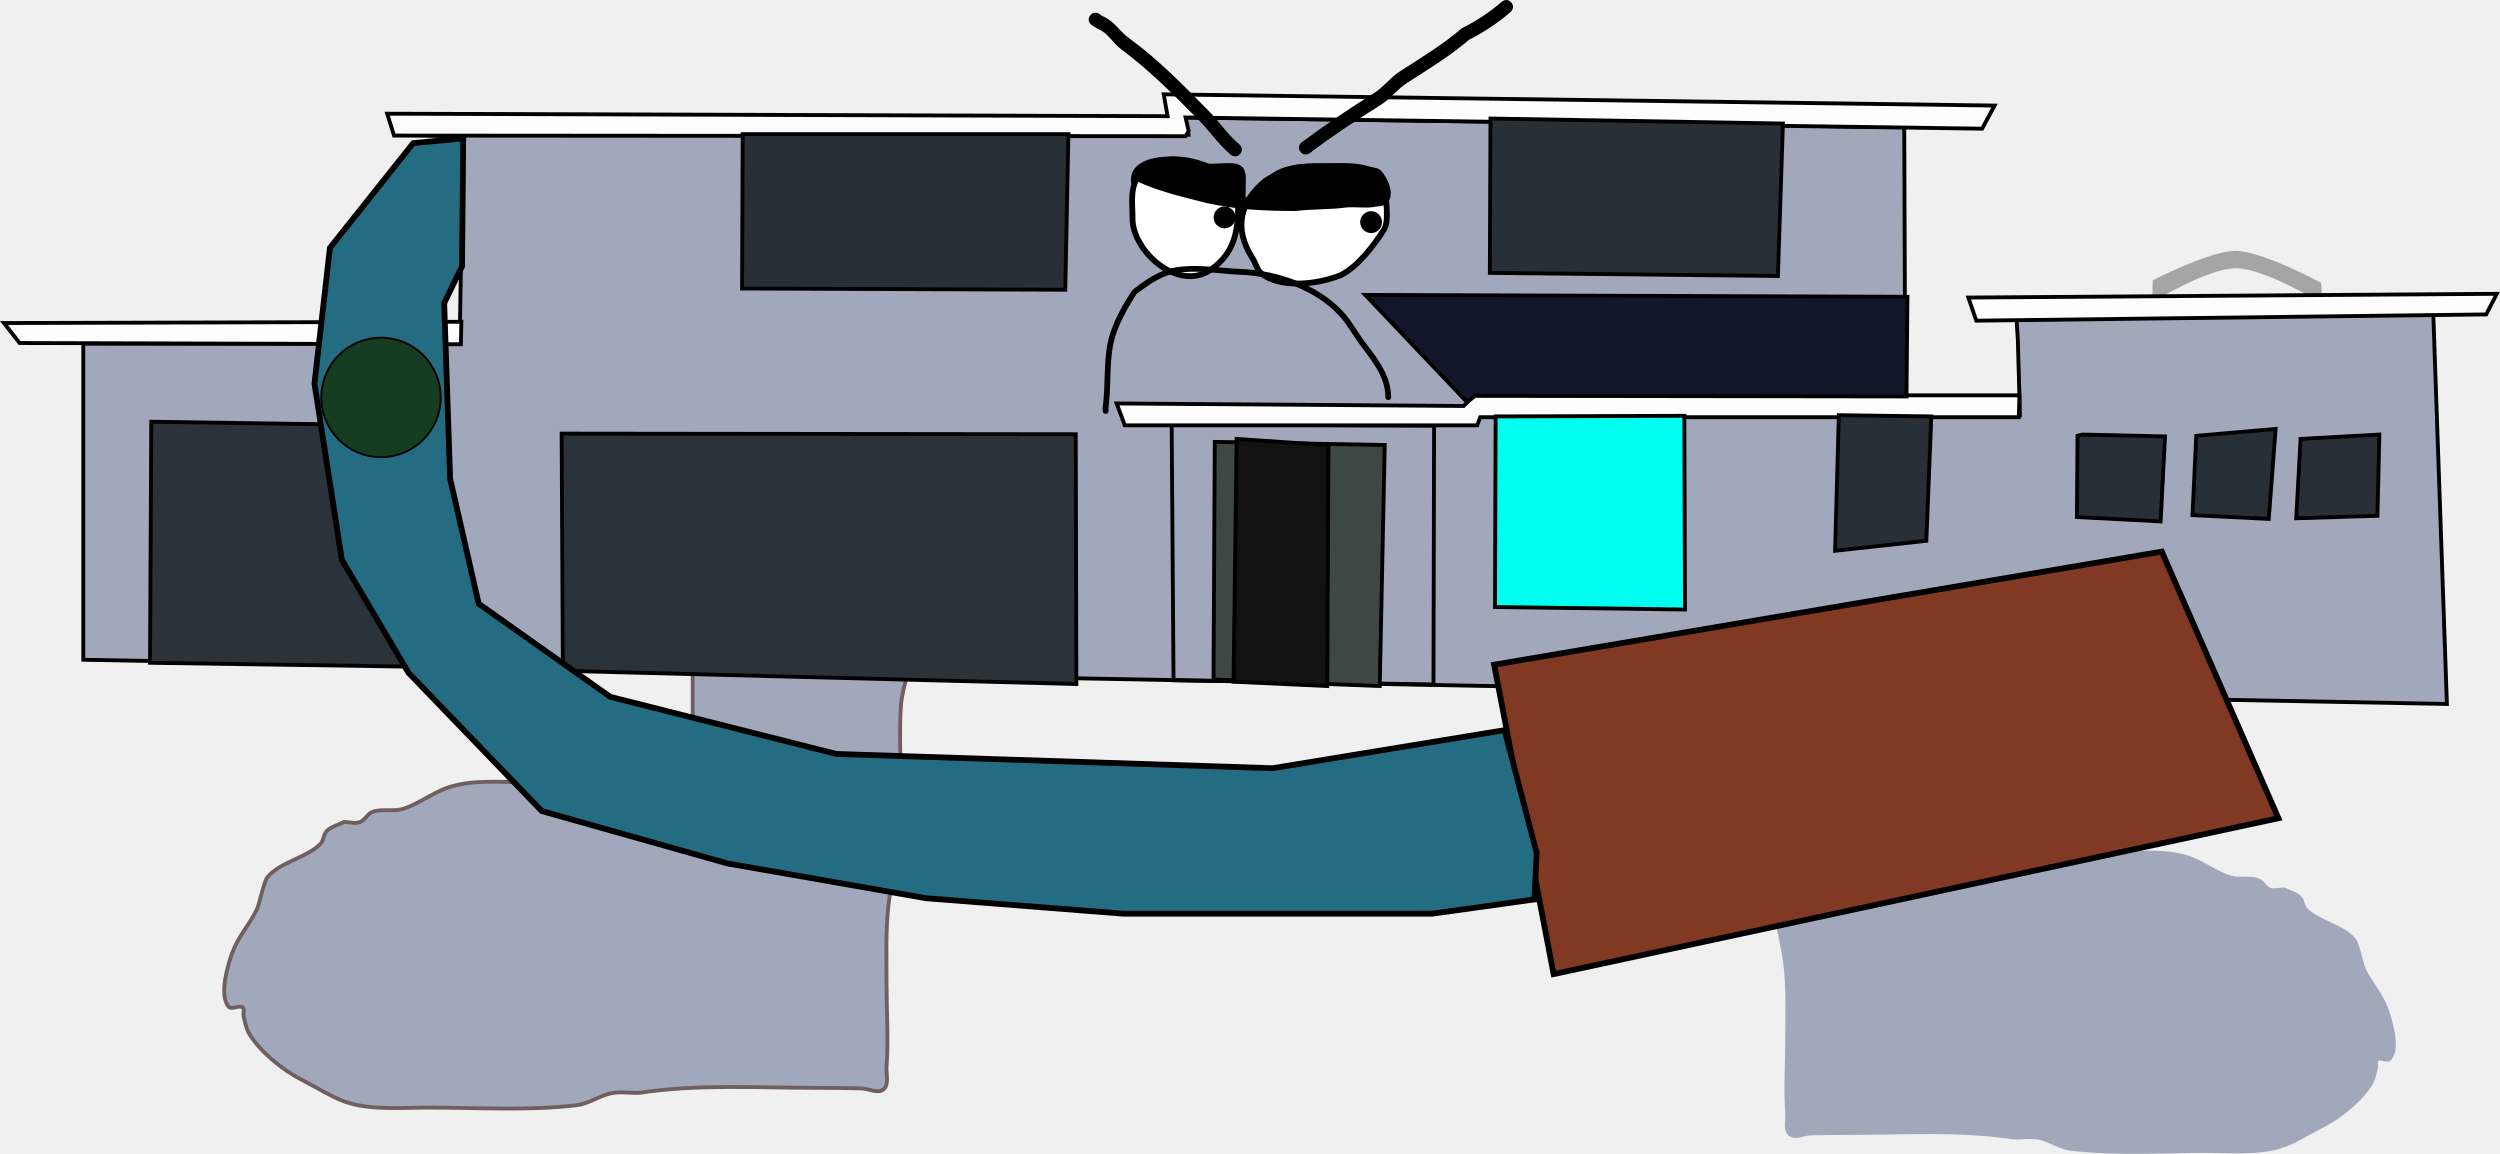
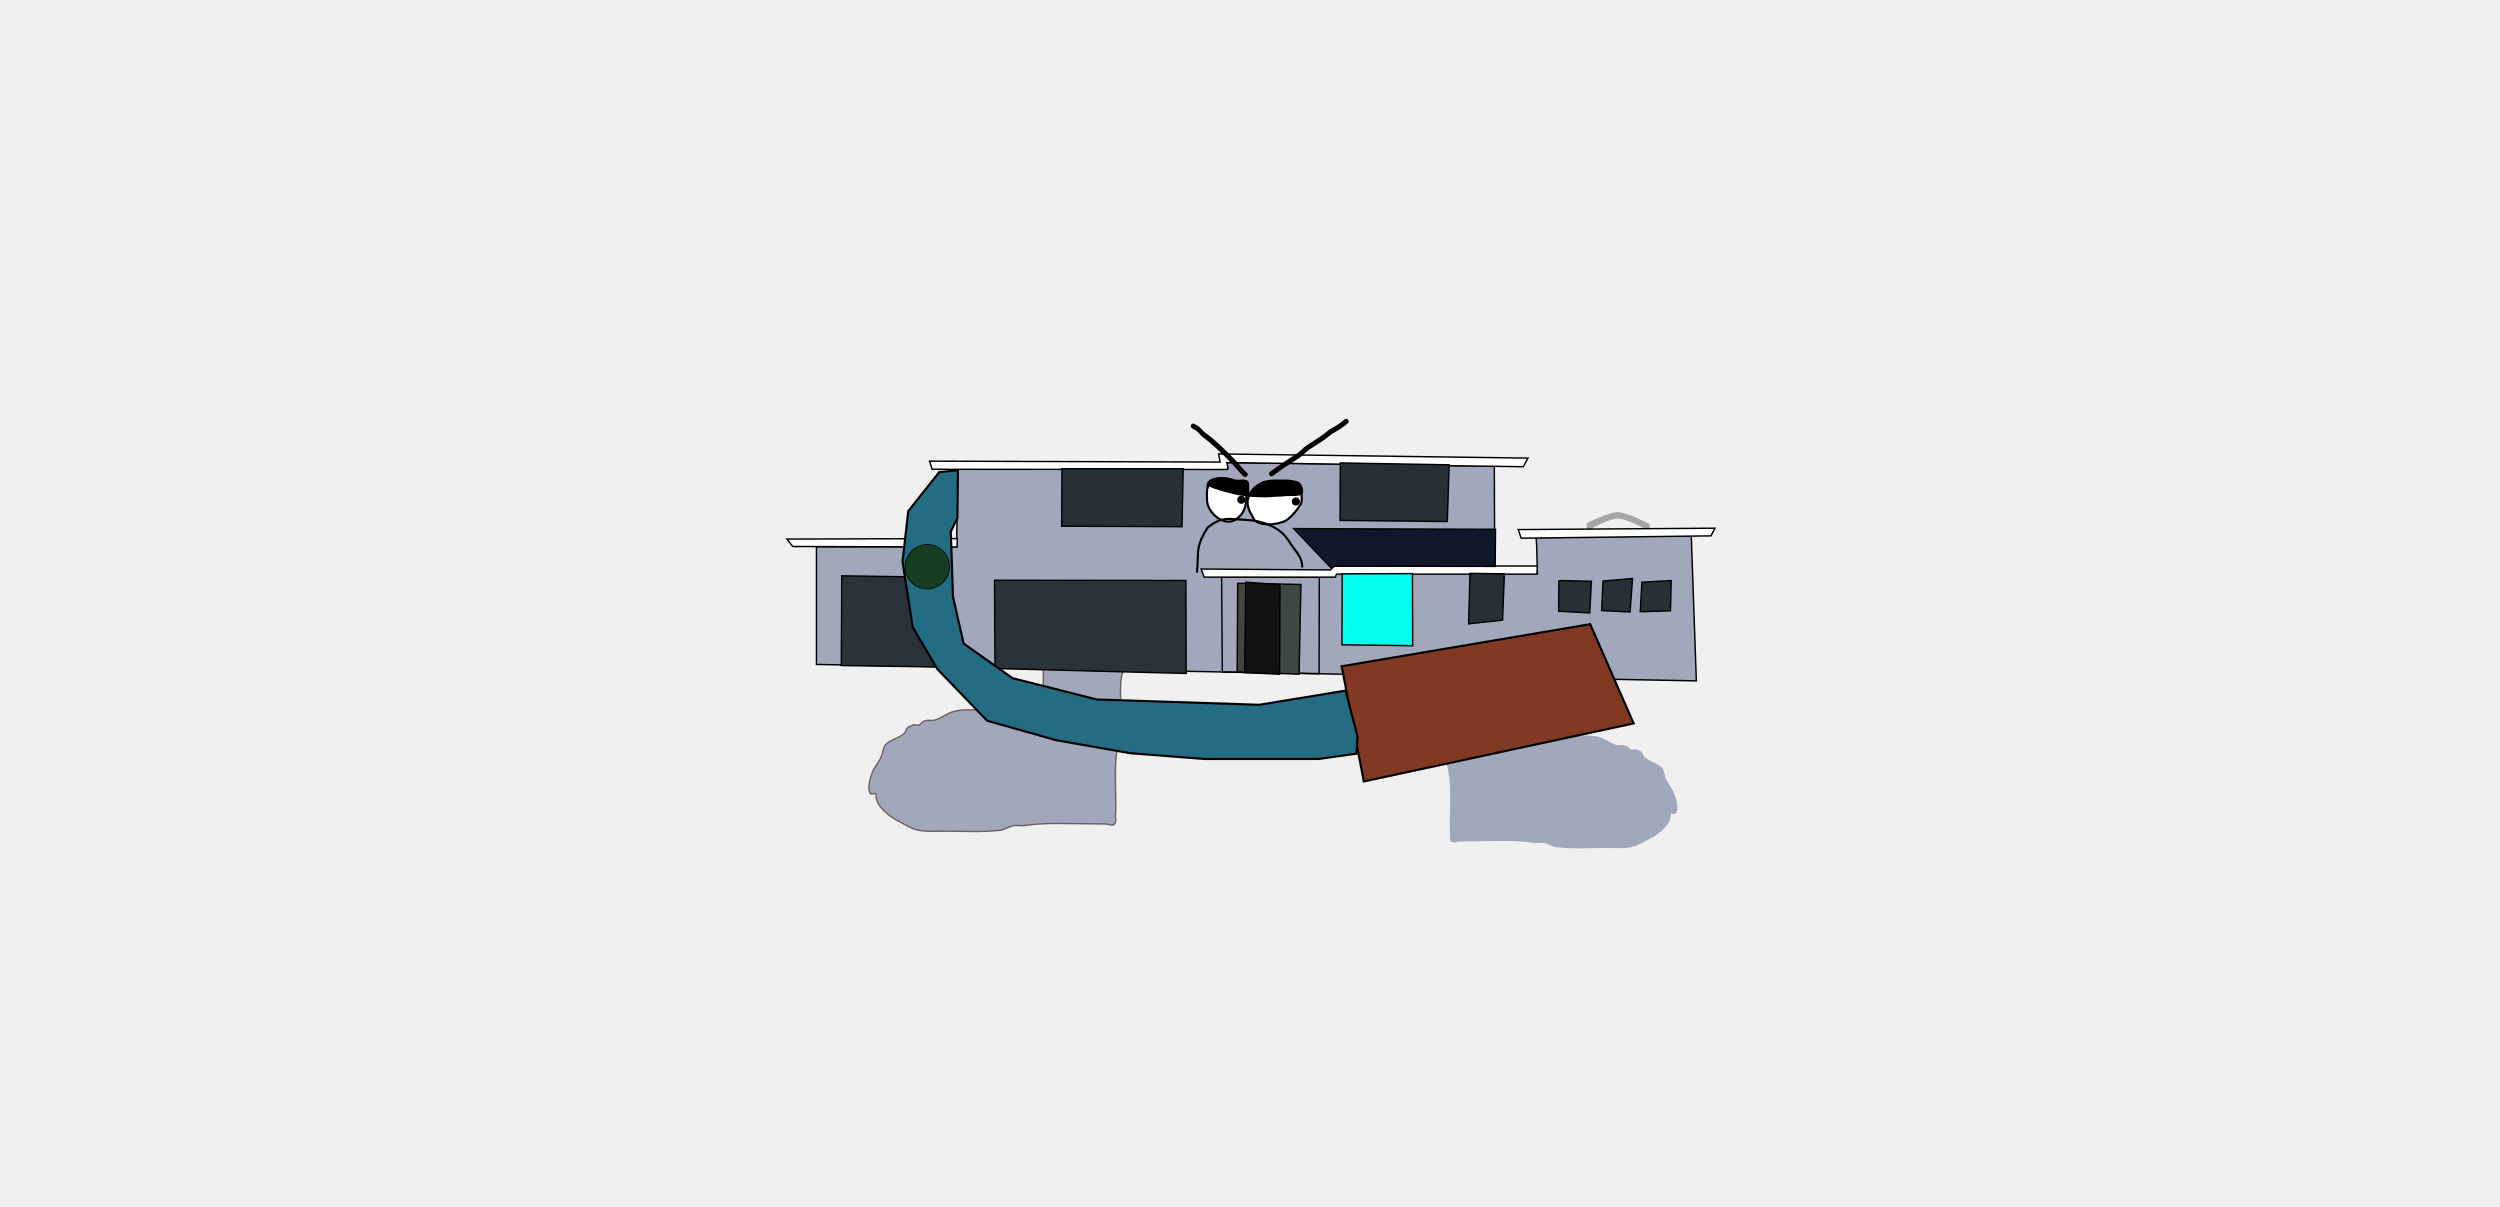
- <svg xmlns="http://www.w3.org/2000/svg" version="1.1" width="645.171" height="297.648" viewBox="0,0,645.171,297.648">
-   <g transform="translate(2.04404,-52.16844)">
+ <svg xmlns="http://www.w3.org/2000/svg" version="1.1" width="1733.093" height="836.336" viewBox="0,0,1733.093,836.336">
+   <g transform="translate(546.5466,238.1682)">
    <g data-paper-data="{&quot;isPaintingLayer&quot;:true}" stroke-linejoin="miter" stroke-miterlimit="10" stroke-dasharray="" stroke-dashoffset="0" style="mix-blend-mode: normal">
      <path d="M237.85,153.836c0.37,-1.327 -0.18,-2.916 0.526,-4.099c0.764,-1.279 2.422,-1.741 3.545,-2.72c0.511,-0.446 1.929,-1.207 1.335,-1.536c-0.778,-0.431 -1.638,0.765 -2.52,0.88c-1.249,0.163 -2.535,0.246 -3.84,0.28c-0.252,4.227 -2.333,6.865 -3.167,10.982c-0.143,0.704 -0.256,1.427 -0.345,2.164c1.899,-1.957 3.713,-3.252 4.465,-5.951zM233.529,178.16c0,13.284 0,26.569 0,39.853c-0.036,5.961 -2.752,10.75 -3.101,16.634c-0.668,11.27 0.653,22.733 -0.298,33.962c-0.477,5.633 -2.187,11.173 -2.849,16.788c-0.811,6.885 -0.536,13.886 -0.536,20.801c0,6.998 0.518,14.222 0,21.199c-0.146,1.963 0.735,4.565 -0.75,5.857c-1.446,1.258 -3.831,-0.149 -5.748,-0.204c-3.91,-0.111 -7.822,-0.142 -11.733,-0.142c-15.113,0 -30.537,-1.009 -45.483,1.279c-2.697,0.118 -5.504,-0.471 -8.093,0.293c-2.785,0.822 -5.326,2.576 -8.21,2.914c-12.596,1.478 -25.72,0.601 -38.38,0.601c-6.907,0 -15.084,0.805 -21.676,-1.625c-3.354,-1.237 -7.635,-3.935 -10.938,-5.583c-4.706,-2.394 -10.693,-7.192 -13.478,-11.88c-0.808,-1.359 -1.06,-2.985 -1.445,-4.518c-0.183,-0.732 0.385,-1.846 -0.253,-2.248c-1.024,-0.647 -2.853,0.726 -3.63,-0.205c-2.521,-3.023 -0.134,-10.827 0.956,-13.839c1.581,-4.371 4.363,-7.132 6.329,-11.18c0.788,-1.621 1.768,-7.134 2.776,-8.38c3.175,-3.927 10.308,-5.077 13.666,-8.588c0.879,-0.919 0.78,-2.544 1.712,-3.408c1.21,-1.122 2.936,-1.507 4.404,-2.26c1.342,0.021 2.759,0.508 4.025,0.063c1.303,-0.459 1.931,-2.106 3.215,-2.613c2.47,-0.974 5.389,-0.026 7.924,-0.816c3.926,-1.224 7.498,-4.008 11.271,-5.388c6.254,-2.288 14.148,-1.478 20.688,-1.478c11.871,0 23.742,0 35.614,0c2.175,0 4.637,1.41 6.517,0.317c1.21,-0.704 0.692,-5.677 0.691,-5.828c-0.03,-4.239 0,-8.48 0,-12.719c0,-18.655 0,-37.31 0,-55.964c0,-5.43 1.42,-12.931 0.057,-18.168c-0.697,-2.679 -1.735,-5.35 -1.753,-8.119c-0.009,-1.371 -0.115,-9.138 0.502,-9.85c2.167,-2.501 10.404,-1.57 13.468,-1.597c11.876,-0.105 23.758,-0 35.634,-0c5.289,0 10.841,-0.455 16.111,0c2.001,0.173 4.896,-0.823 5.959,0.88c1.173,1.879 -0.317,4.547 -1.346,6.508c-0.622,1.184 -2.573,1.175 -3.281,2.31c-0.561,0.9 0.162,2.161 -0.142,3.177c-1.142,3.827 -2.162,4.19 -4.819,6.72l-0.199,3.093c0,0 -0.219,2.108 -2.328,1.889c-0.742,-0.077 -1.196,-0.388 -1.472,-0.759c0.045,4.157 0.42,8.428 0.42,12.218z" data-paper-data="{&quot;index&quot;:null}" fill="#a1a8bb" fill-rule="nonzero" stroke="#715f5f" stroke-width="1" stroke-linecap="butt" />
      <path d="M453.104,185.977c-0.081,-0.676 -0.185,-1.337 -0.316,-1.982c-0.764,-3.77 -2.67,-6.187 -2.901,-10.058c-1.196,-0.031 -2.373,-0.107 -3.517,-0.256c-0.808,-0.105 -1.595,-1.201 -2.308,-0.806c-0.544,0.301 0.755,0.998 1.223,1.407c1.028,0.897 2.547,1.32 3.247,2.492c0.647,1.083 0.143,2.539 0.482,3.754c0.689,2.472 2.35,3.659 4.09,5.451zM453.356,191.613c-0.253,0.34 -0.669,0.625 -1.348,0.695c-1.931,0.201 -2.132,-1.73 -2.132,-1.73l-0.182,-2.833c-2.433,-2.317 -3.368,-2.65 -4.413,-6.155c-0.278,-0.93 0.384,-2.086 -0.13,-2.91c-0.648,-1.039 -2.436,-1.031 -3.005,-2.116c-0.943,-1.797 -2.307,-4.24 -1.233,-5.961c0.974,-1.56 3.626,-0.648 5.458,-0.806c4.827,-0.417 9.912,0 14.756,0c10.878,0 21.76,-0.096 32.638,0c2.806,0.025 10.351,-0.828 12.335,1.463c0.565,0.652 0.468,7.766 0.46,9.021c-0.016,2.536 -0.966,4.982 -1.605,7.436c-1.249,4.796 0.052,11.667 0.052,16.64c0,17.086 0,34.172 0,51.258c0,3.883 0.028,7.767 0,11.65c-0.001,0.139 -0.476,4.694 0.632,5.338c1.722,1.001 3.977,-0.29 5.969,-0.29c10.873,0 21.746,0 32.619,0c5.99,0 13.22,-0.742 18.948,1.353c3.456,1.264 6.728,3.814 10.324,4.935c2.322,0.724 4.995,-0.144 7.258,0.748c1.177,0.464 1.752,1.973 2.945,2.393c1.159,0.408 2.458,-0.038 3.687,-0.058c1.344,0.69 2.925,1.043 4.033,2.07c0.854,0.792 0.763,2.28 1.568,3.122c3.075,3.216 9.609,4.269 12.517,7.866c0.923,1.141 1.821,6.19 2.542,7.675c1.801,3.708 4.348,6.236 5.797,10.24c0.998,2.759 3.185,9.907 0.875,12.676c-0.711,0.852 -2.386,-0.405 -3.325,0.188c-0.584,0.369 -0.063,1.389 -0.231,2.059c-0.352,1.405 -0.583,2.893 -1.323,4.138c-2.551,4.294 -8.034,8.688 -12.345,10.881c-3.025,1.509 -6.946,3.98 -10.018,5.113c-6.037,2.226 -13.527,1.488 -19.853,1.488c-11.595,-0 -23.615,0.803 -35.152,-0.551c-2.642,-0.31 -4.969,-1.916 -7.52,-2.669c-2.371,-0.7 -4.942,-0.16 -7.413,-0.268c-13.689,-2.096 -27.817,-1.171 -41.658,-1.172c-3.582,-0 -7.165,0.029 -10.747,0.13c-1.755,0.05 -3.94,1.339 -5.264,0.187c-1.36,-1.183 -0.553,-3.567 -0.687,-5.365c-0.474,-6.39 0,-13.006 0,-19.416c0,-6.334 0.251,-12.746 -0.491,-19.052c-0.606,-5.143 -2.172,-10.217 -2.609,-15.376c-0.871,-10.285 0.339,-20.784 -0.273,-31.106c-0.319,-5.39 -2.807,-9.776 -2.84,-15.236c0,-12.167 0,-24.335 0,-36.502c0,-3.471 0.343,-7.383 0.384,-11.19z" data-paper-data="{&quot;index&quot;:null}" fill="#a1a8bb" fill-rule="nonzero" stroke="#a1a8bb" stroke-width="1" stroke-linecap="butt" />
      <path d="M415.559,129.591v0.715h-0.715z" data-paper-data="{&quot;index&quot;:null}" fill="#000000" fill-rule="nonzero" stroke="none" stroke-width="1" stroke-linecap="butt" opacity="0.966" />
      <path d="M447.988,141.037h-0.715z" data-paper-data="{&quot;index&quot;:null}" fill="#000000" fill-rule="nonzero" stroke="none" stroke-width="1" stroke-linecap="butt" opacity="0.966" />
      <path d="M479.463,240.23l2.146,0.477l-0.477,1.669l-1.311,0.477l-0.835,-1.311z" data-paper-data="{&quot;index&quot;:null}" fill="#fe00ff" fill-rule="evenodd" stroke="none" stroke-width="1" stroke-linecap="butt" opacity="0.004" />
      <path d="M553.39,130.143l0.104,-5.627c0,0 14.716,-7.607 21.363,-7.607c6.887,0 22.093,8.233 22.093,8.233l0.417,5.419c0,0 -14.975,-9.171 -22.405,-9.171c-7.222,0 -21.572,8.754 -21.572,8.754z" data-paper-data="{&quot;index&quot;:null}" fill="#a5a5a5" fill-rule="nonzero" stroke="#000000" stroke-width="0" stroke-linecap="butt" />
      <path d="M19.449,222.43v-81.571h97.125l0.899,-53.436l-17.697,-0.553l180.562,0.138l24.333,-0.069l-0.83,-4.424l185.54,2.489l0.277,74.313h29.587l-0.553,-19.632l-0.346,-5.115l107.563,-1.383l3.516,100.65z" data-paper-data="{&quot;index&quot;:null}" fill="#a1a8bb" fill-rule="nonzero" stroke="#000000" stroke-width="1" stroke-linecap="round" />
      <path d="M36.672,223.211l0.323,-62.204l66.437,0.968l1.29,62.244z" data-paper-data="{&quot;index&quot;:null}" fill="#2a333a" fill-rule="nonzero" stroke="#000000" stroke-width="1" stroke-linecap="round" />
      <path d="M143.221,226.154l-0.323,-62.083l132.672,0.161l0.161,64.461l-131.503,-3.386z" data-paper-data="{&quot;index&quot;:null}" fill="#2a333a" fill-rule="nonzero" stroke="#000000" stroke-width="1" stroke-linecap="round" />
      <path d="M300.807,227.727l-0.484,-66.034l67.727,0.323l-0.161,66.8z" data-paper-data="{&quot;index&quot;:null}" fill="none" fill-rule="nonzero" stroke="#000000" stroke-width="1" stroke-linecap="round" />
      <path d="M311.127,227.525l0.323,-61.317l43.861,0.806l-1.29,62.204z" data-paper-data="{&quot;index&quot;:null}" fill="#3d4844" fill-rule="nonzero" stroke="#000000" stroke-width="1" stroke-linecap="round" />
      <path d="M316.287,228.089l0.806,-62.647l23.704,1.613l-0.323,62.164z" data-paper-data="{&quot;index&quot;:null}" fill="#121212" fill-rule="nonzero" stroke="#000000" stroke-width="1" stroke-linecap="round" />
      <path d="M379.177,161.935h-90.948l-2.096,-5.644l89.537,0.645l2.741,-2.741h140.695l-0.161,5.644h-139.001z" data-paper-data="{&quot;index&quot;:null}" fill="#fdfdfd" fill-rule="nonzero" stroke="#000000" stroke-width="1" stroke-linecap="round" />
      <path d="M505.923,128.958l136.381,-0.968l-2.741,5.321l-131.584,1.613z" data-paper-data="{&quot;index&quot;:null}" fill="#fdfdfd" fill-rule="nonzero" stroke="#000000" stroke-width="1" stroke-linecap="round" />
      <path d="M304.717,86.024l-0.806,1.29l-204.269,-0.161l-1.774,-5.644l201.407,0.645l-1.008,-5.644l214.428,2.903l-3.225,5.966l-205.559,-2.903z" data-paper-data="{&quot;index&quot;:null}" fill="#fdfdfd" fill-rule="nonzero" stroke="#000000" stroke-width="1" stroke-linecap="round" />
      <path d="M273.676,86.79l-0.806,40.152l-83.409,-0.323l0.161,-39.83z" data-paper-data="{&quot;index&quot;:null}" fill="#273037" fill-rule="nonzero" stroke="#000000" stroke-width="1" stroke-linecap="round" />
      <path d="M458.07,84.049l-1.29,39.346l-74.338,-0.806l0.161,-39.83z" data-paper-data="{&quot;index&quot;:null}" fill="#273037" fill-rule="nonzero" stroke="#000000" stroke-width="1" stroke-linecap="round" />
      <path d="M489.958,154.477l-111.306,-0.161l-2.096,1.613l-26.284,-27.655l139.929,0.484z" data-paper-data="{&quot;index&quot;:null}" fill="#10172a" fill-rule="nonzero" stroke="#000000" stroke-width="1" stroke-linecap="round" />
      <path d="M535.392,164.313l21.286,0.484l-1.129,21.931l-21.608,-1.129l0.161,-20.963z" data-paper-data="{&quot;index&quot;:null}" fill="#273037" fill-rule="nonzero" stroke="#000000" stroke-width="1" stroke-linecap="round" />
      <path d="M585.22,162.862l-1.774,23.221l-19.673,-0.968l0.968,-20.479z" data-paper-data="{&quot;index&quot;:null}" fill="#273037" fill-rule="nonzero" stroke="#000000" stroke-width="1" stroke-linecap="round" />
      <path d="M611.988,164.313l-0.484,20.963l-20.963,0.645l1.129,-20.479z" data-paper-data="{&quot;index&quot;:null}" fill="#273037" fill-rule="nonzero" stroke="#000000" stroke-width="1" stroke-linecap="round" />
      <path d="M496.368,159.637l-1.29,32.09l-23.543,2.58l0.968,-34.992z" data-paper-data="{&quot;index&quot;:null}" fill="#273037" fill-rule="nonzero" stroke="#000000" stroke-width="1" stroke-linecap="round" />
      <path d="M432.632,159.476l0.161,49.989l-49.021,-0.645l0.161,-49.183z" data-paper-data="{&quot;index&quot;:null}" fill="#00fff0" fill-rule="nonzero" stroke="#000000" stroke-width="1" stroke-linecap="round" />
      <path d="M116.896,141.012l-113.886,-0.323l-4.031,-5.16l118.038,-0.323z" data-paper-data="{&quot;index&quot;:null}" fill="#fdfdfd" fill-rule="nonzero" stroke="#000000" stroke-width="1" stroke-linecap="round" />
      <path d="M321.095,118.643c-4.801,-7.551 -3.124,-14.425 3.376,-19.79c0.078,-0.031 0.122,-0.054 0.122,-0.054l1.23,-0.76c5.954,-0.862 13.115,-1.877 19.109,-1.022c3.465,0.494 7.102,2.475 10.461,3.691c0.218,3.107 1.061,8.53 -0.237,10.63c-2.484,4.019 -6.972,9.837 -11.265,11.874c-5.362,2.14 -14.239,3.426 -19.599,0.134c-2.103,-1.292 -1.925,-2.703 -3.197,-4.703z" data-paper-data="{&quot;noHover&quot;:false,&quot;origItem&quot;:[&quot;Path&quot;,{&quot;applyMatrix&quot;:true,&quot;segments&quot;:[[[289.194,131.60388],[0,0],[0.61847,0.97267]],[[290.73983,133.87831],[-1.02306,-0.6283],[2.60738,1.60128]],[[300.21264,133.80412],[-2.60801,1.0407],[2.08825,-0.99077]],[[305.66653,128.07122],[-1.20826,1.95486],[0.63133,-1.02146]],[[305.78825,122.92616],[0.10594,1.5115],[-1.63383,-0.59116]],[[300.71919,121.15003],[1.68523,0.24023],[-2.91559,-0.41565]],[[291.48142,121.64145],[2.89631,-0.41929],[0,0]],[290.88616,122.00818],[[290.82704,122.03403],[0.03793,-0.01525],[-3.16173,2.6095]],[[289.194,131.60385],[-2.33531,-3.67269],[0,0]]],&quot;closed&quot;:true,&quot;fillColor&quot;:[0,0,0,1]}],&quot;index&quot;:null}" fill="#ffffff" fill-rule="nonzero" stroke="#000000" stroke-width="1.5" stroke-linecap="butt" />
      <path d="M317.757,100.19c-0.24,0.528 -0.238,1.037 -0.238,1.037l0.002,0.894c0,7.747 0.107,14.645 -7.124,19.661c-8.372,5.808 -20.321,-4.814 -20.175,-13.397c0,-3.881 -0.753,-7.875 1.777,-11.145c5.79,-7.484 19.562,-3.077 25.758,2.951z" data-paper-data="{&quot;noHover&quot;:false,&quot;origItem&quot;:[&quot;Path&quot;,{&quot;applyMatrix&quot;:true,&quot;segments&quot;:[[[273.13308,120.85315],[0,0],[-3.35674,-3.26583]],[[259.25756,119.26315],[3.13711,-4.05461],[-1.37074,1.77164]],[[258.30818,125.26701],[0,-2.1024],[-0.0792,4.65011]],[[269.16696,132.48038],[-4.53579,3.14676],[3.9174,-2.71774]],[[273.0029,121.89445],[0,4.1973],[0,0]],[273.0029,121.41265],[[273.13308,120.85314],[-0.13018,0.28622],[0,0]]],&quot;closed&quot;:true,&quot;fillColor&quot;:[0,0,0,1]}],&quot;index&quot;:null}" fill="#ffffff" fill-rule="nonzero" stroke="#000000" stroke-width="1.5" stroke-linecap="butt" />
      <path d="M311.154,108.275c0,-1.559 1.264,-2.823 2.823,-2.823c1.559,0 2.823,1.264 2.823,2.823c0,1.559 -1.264,2.823 -2.823,2.823c-1.559,0 -2.823,-1.264 -2.823,-2.823z" data-paper-data="{&quot;index&quot;:null}" fill="#000000" fill-rule="nonzero" stroke="none" stroke-width="1" stroke-linecap="butt" />
      <path d="M348.971,109.496c0,-1.559 1.264,-2.823 2.823,-2.823c1.559,0 2.823,1.264 2.823,2.823c0,1.559 -1.264,2.823 -2.823,2.823c-1.559,0 -2.823,-1.264 -2.823,-2.823z" data-paper-data="{&quot;index&quot;:null}" fill="#000000" fill-rule="nonzero" stroke="none" stroke-width="1" stroke-linecap="butt" />
      <path d="M279.234,56.242c0.969,-1.453 2.422,-0.484 2.422,-0.484l0.728,0.53c3.288,1.343 4.301,3.837 7.024,5.804c7.406,5.349 13.991,12.127 20.466,18.692c2.755,2.793 4.905,6.142 7.907,8.616c0,0 1.342,1.118 0.224,2.46c-1.118,1.342 -2.46,0.224 -2.46,0.224c-3.09,-2.601 -5.308,-5.959 -8.16,-8.848c-6.375,-6.46 -12.842,-12.976 -20.05,-18.331c-2.446,-1.818 -3.335,-4.238 -6.248,-5.373l-1.368,-0.867c0,0 -1.453,-0.969 -0.484,-2.422z" data-paper-data="{&quot;index&quot;:null}" fill="#000000" fill-rule="nonzero" stroke="none" stroke-width="1" stroke-linecap="butt" />
      <path d="M387.954,52.798c1.15,1.314 -0.164,2.464 -0.164,2.464l-0.166,0.145c-3.053,2.641 -6.838,5.164 -10.497,6.981c-4.956,4.248 -10.523,7.635 -16.06,11.172c-2.512,1.605 -4.2,4.051 -6.769,5.666c-6.155,3.869 -12.589,8.084 -18.304,12.443c0,0 -1.397,1.048 -2.445,-0.349c-1.048,-1.397 0.349,-2.445 0.349,-2.445c5.882,-4.353 12.257,-8.703 18.539,-12.605c2.543,-1.58 4.198,-3.996 6.684,-5.611c5.522,-3.587 11.102,-6.92 16.074,-11.182c3.514,-1.768 7.224,-4.124 10.129,-6.7l0.166,-0.145c0,0 1.314,-1.15 2.464,0.164z" data-paper-data="{&quot;index&quot;:null}" fill="#000000" fill-rule="nonzero" stroke="none" stroke-width="1" stroke-linecap="butt" />
      <path d="M585.94,263.322l-187.039,40.233l-15.356,-79.853l172.297,-29.177z" fill="#823923" fill-rule="nonzero" stroke="#000000" stroke-width="1.5" stroke-linecap="round" />
      <path d="M394.524,272.305l-0.614,11.978l-26.413,3.686h-79.545l-50.983,-3.993l-51.29,-8.983l-47.912,-13.514l-34.398,-35.703l-17.199,-29.177l-7.064,-45.455l3.993,-35.012l21.499,-27.027l12.899,-1.228l-0.307,33.016l-4.607,9.521l1.536,45.301l7.371,32.248l33.937,24.033l58.354,14.742l112.561,3.686l59.889,-9.828z" fill="#236c82" fill-rule="nonzero" stroke="#000000" stroke-width="1.5" stroke-linecap="round" />
      <path d="M283.279,158.966c-0.75,0 -0.75,-0.75 -0.75,-0.75l0.001,-0.898c0.041,-0.372 0.082,-0.745 0.123,-1.117c0.652,-5.82 -0.029,-12.267 1.772,-17.926c1.245,-3.913 3.489,-7.829 5.725,-11.255c2.451,-1.903 4.947,-3.725 7.845,-4.901c5.974,-2.425 13.98,-0.765 20.211,-0.534c9.36,0.347 19.948,4.022 26.417,11.039c2.284,2.5 3.881,5.593 5.947,8.282c3.091,4.024 6.373,8.378 6.397,13.742c0,0 0,0.75 -0.75,0.75c-0.75,0 -0.75,-0.75 -0.75,-0.75c0.029,-5.629 -3.95,-9.81 -6.97,-14.076c-1.631,-2.303 -3.073,-4.862 -4.98,-6.934c-6.143,-6.745 -16.45,-10.224 -25.367,-10.554c-5.977,-0.221 -13.888,-1.921 -19.612,0.433c-2.684,1.104 -4.983,2.79 -7.285,4.52c-2.076,3.288 -4.234,7.007 -5.409,10.726c-1.751,5.546 -1.07,11.9 -1.7,17.605c-0.039,0.345 -0.077,0.69 -0.116,1.034l0.001,0.815c0,0 0,0.75 -0.75,0.75z" fill="#000000" fill-rule="nonzero" stroke="none" stroke-width="0.5" stroke-linecap="butt" />
      <path d="M290.559,99.767c-0.75,0 -0.75,-0.75 -0.75,-0.75v-0.428c0.06,-6.028 9.162,-6.503 13.574,-5.736c1.091,0.19 1.797,0.735 2.922,0.87c2.943,1.156 5.487,0.539 8.52,0.547c1.256,0.003 2.929,0.01 3.854,1.12c1.056,1.268 0.75,3.533 0.75,5.054c0,0.031 0.005,2.593 -0.014,2.711c-0.005,0.03 -0.012,0.066 -0.023,0.105c0.157,-0.117 0.318,-0.206 0.382,-0.257c2.175,-1.799 3.863,-4.163 6.145,-5.858c4.156,-3.087 10.272,-2.875 15.169,-2.875c3.666,0 6.822,-0.2 10.356,0.89c0.944,0.291 2.137,0.269 2.871,1.035c2.65,2.768 4.532,9.21 -1.155,9.276c-2.69,0.598 -5.413,-0.062 -8.114,0.283c-4.166,0.532 -8.425,0.338 -12.618,0.862c-7.964,0.009 -15.175,-0.323 -22.914,-2.017c-6.033,-1.516 -12.526,-3.002 -18.204,-5.668v0.085c0,0 0,0.75 -0.75,0.75z" fill="#000000" fill-rule="nonzero" stroke="none" stroke-width="0.5" stroke-linecap="butt" />
      <path d="M80.871,154.729c0,-8.512 6.9,-15.412 15.412,-15.412c8.512,0 15.412,6.9 15.412,15.412c0,8.512 -6.9,15.412 -15.412,15.412c-8.512,0 -15.412,-6.9 -15.412,-15.412z" fill="#143d21" fill-rule="nonzero" stroke="#000000" stroke-width="0.5" stroke-linecap="butt" />
+       <path d="M-546.547,598.168v-836.336h1733.093v836.336z" fill="none" fill-rule="nonzero" stroke="#f00000" stroke-width="0" stroke-linecap="butt" />
    </g>
  </g>
</svg>
